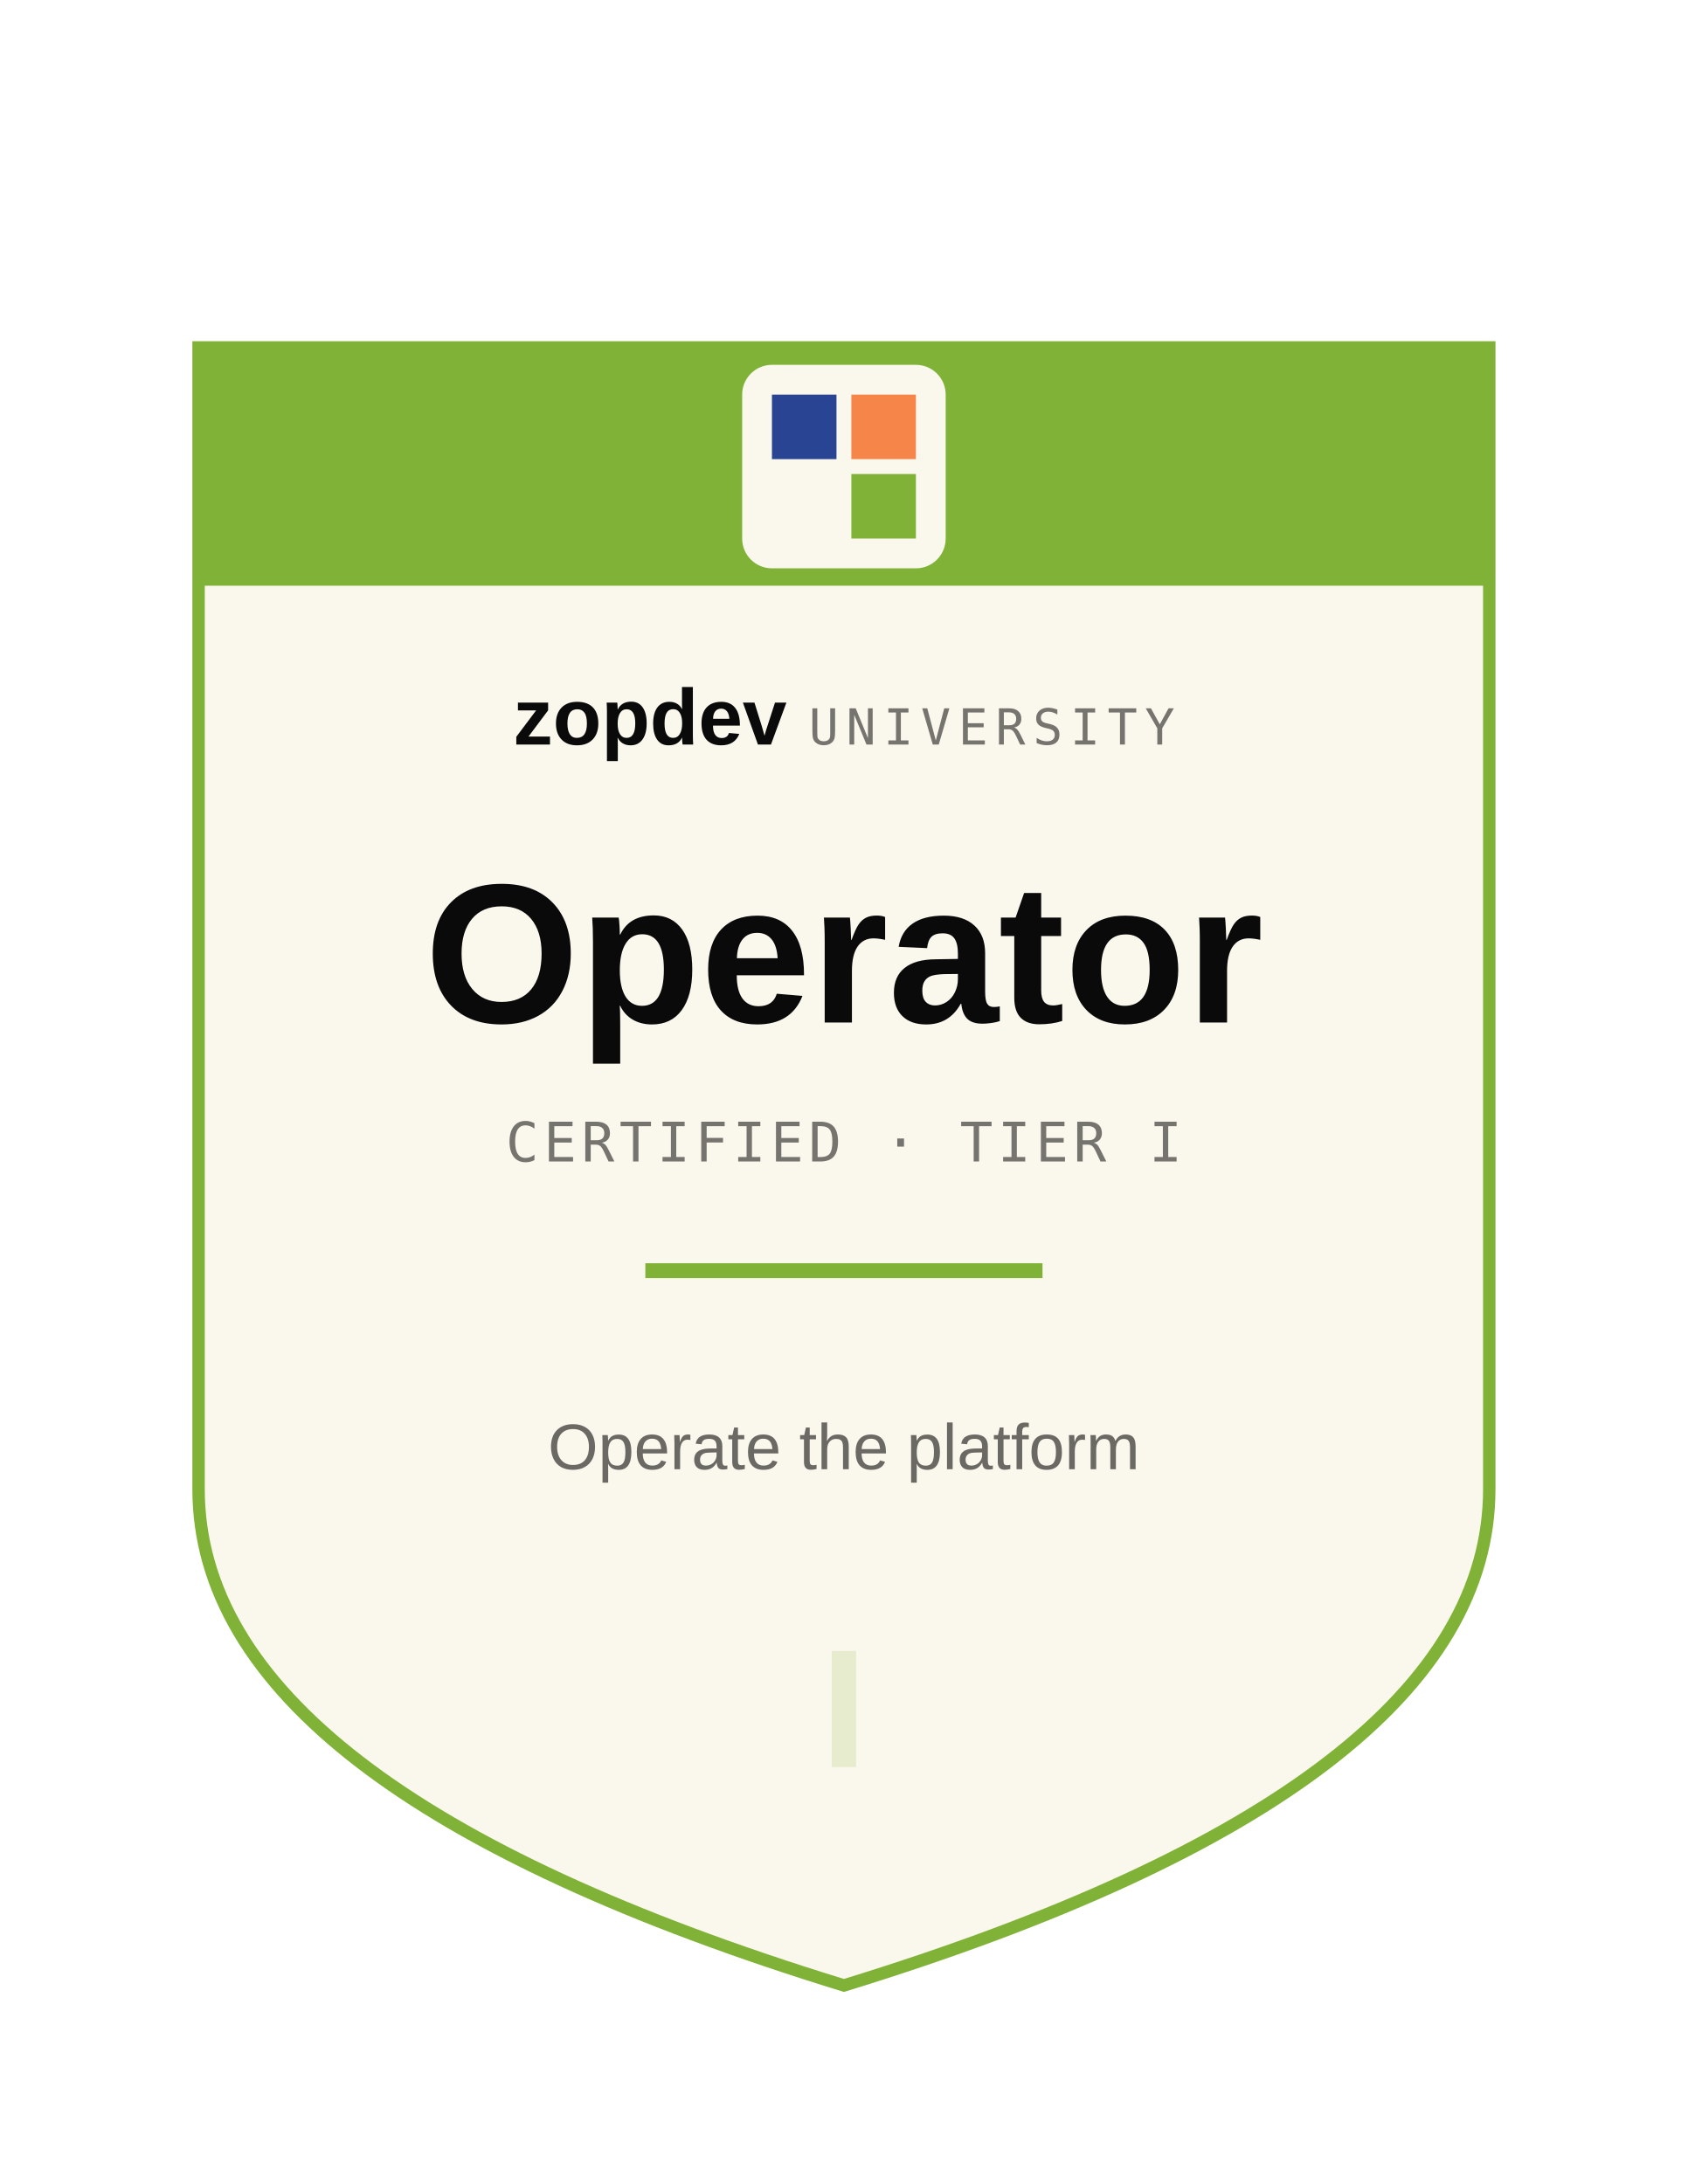
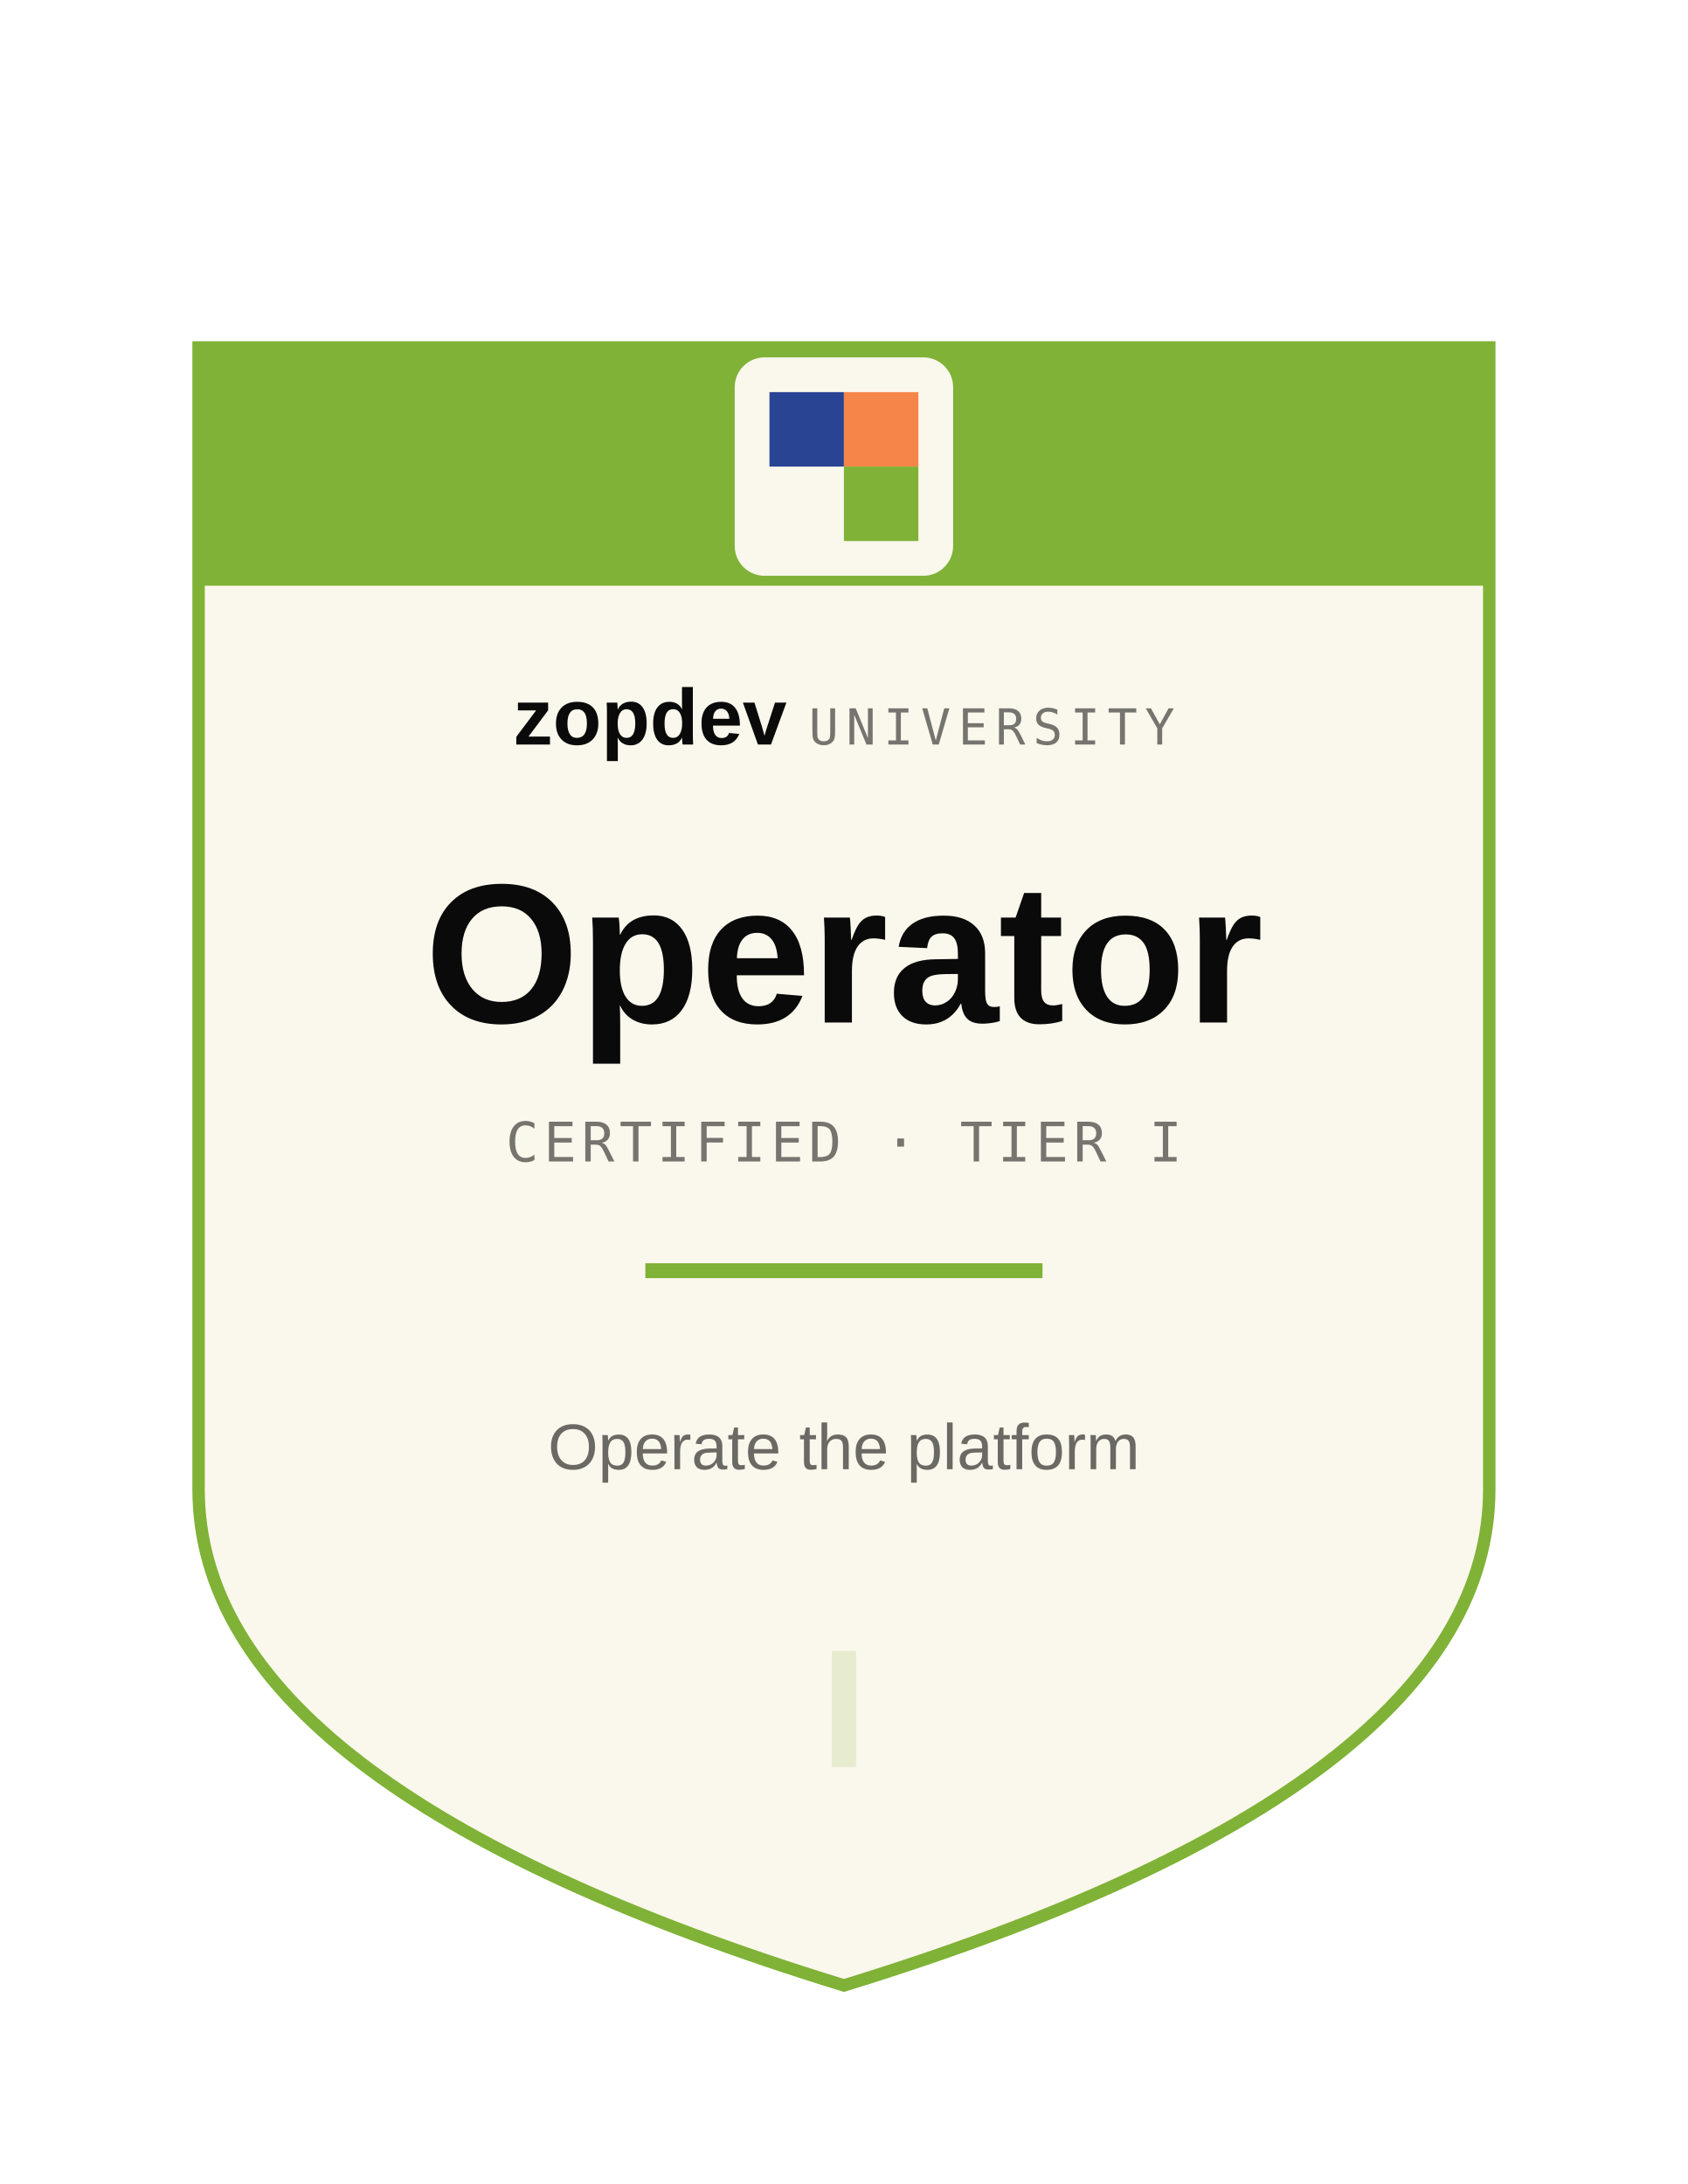
<svg xmlns="http://www.w3.org/2000/svg" width="340" height="440" class="cert-badge-svg" viewBox="0 0 340 440" role="img" aria-label="ZopDev Certified: Operator badge">
  <path d="M40,70 L300,70 L300,300 Q300,360 170,400 Q40,360 40,300 Z" fill="#FAF7EC" stroke="#7FB236" stroke-width="2.5" />
  <path d="M40,70 L300,70 L300,118 L40,118 Z" fill="#7FB236" />
-   <rect x="149.5" y="73.5" width="41" height="41" rx="6" fill="#FAF7EC" />
-   <g transform="translate(155.5,79.5)">
-     <rect x="0" y="0" width="13" height="13" fill="#2A4494" />
-     <rect x="16" y="0" width="13" height="13" fill="#F58549" />
-     <rect x="16" y="16" width="13" height="13" fill="#7FB236" />
+   <rect x="148" y="72" width="44" height="44" rx="6" fill="#FAF7EC" />
+   <g transform="translate(155,79)">
+     <rect x="0" y="0" width="15" height="15" fill="#2A4494" />
+     <rect x="15" y="0" width="15" height="15" fill="#F58549" />
+     <rect x="15" y="15" width="15" height="15" fill="#7FB236" />
  </g>
  <text x="170" y="150" text-anchor="middle" font-family="'Space Grotesk','Helvetica Neue',Arial,sans-serif" font-size="16" font-weight="700" fill="#0A0A0A">zopdev <tspan font-family="'JetBrains Mono','SF Mono',Menlo,monospace" font-size="10" font-weight="400" letter-spacing="1.5" fill="#0A0A0A" fill-opacity="0.55">UNIVERSITY</tspan>
  </text>
  <text x="170" y="206" text-anchor="middle" font-family="'Space Grotesk','Helvetica Neue',Arial,sans-serif" font-size="40" font-weight="700" fill="#0A0A0A">Operator</text>
  <text x="170" y="234" text-anchor="middle" font-family="'JetBrains Mono','SF Mono',Menlo,monospace" font-size="11" letter-spacing="1" fill="#0A0A0A" fill-opacity="0.55">CERTIFIED · TIER I</text>
  <line x1="130" y1="256" x2="210" y2="256" stroke="#7FB236" stroke-width="3" />
  <text x="170" y="296" text-anchor="middle" font-family="'Space Grotesk','Helvetica Neue',Arial,sans-serif" font-size="13" fill="#0A0A0A" fill-opacity="0.6">Operate the platform</text>
  <text x="170" y="356" text-anchor="middle" font-family="'Space Grotesk','Helvetica Neue',Arial,sans-serif" font-size="34" font-weight="700" fill="#7FB236" fill-opacity="0.16">I</text>
</svg>
